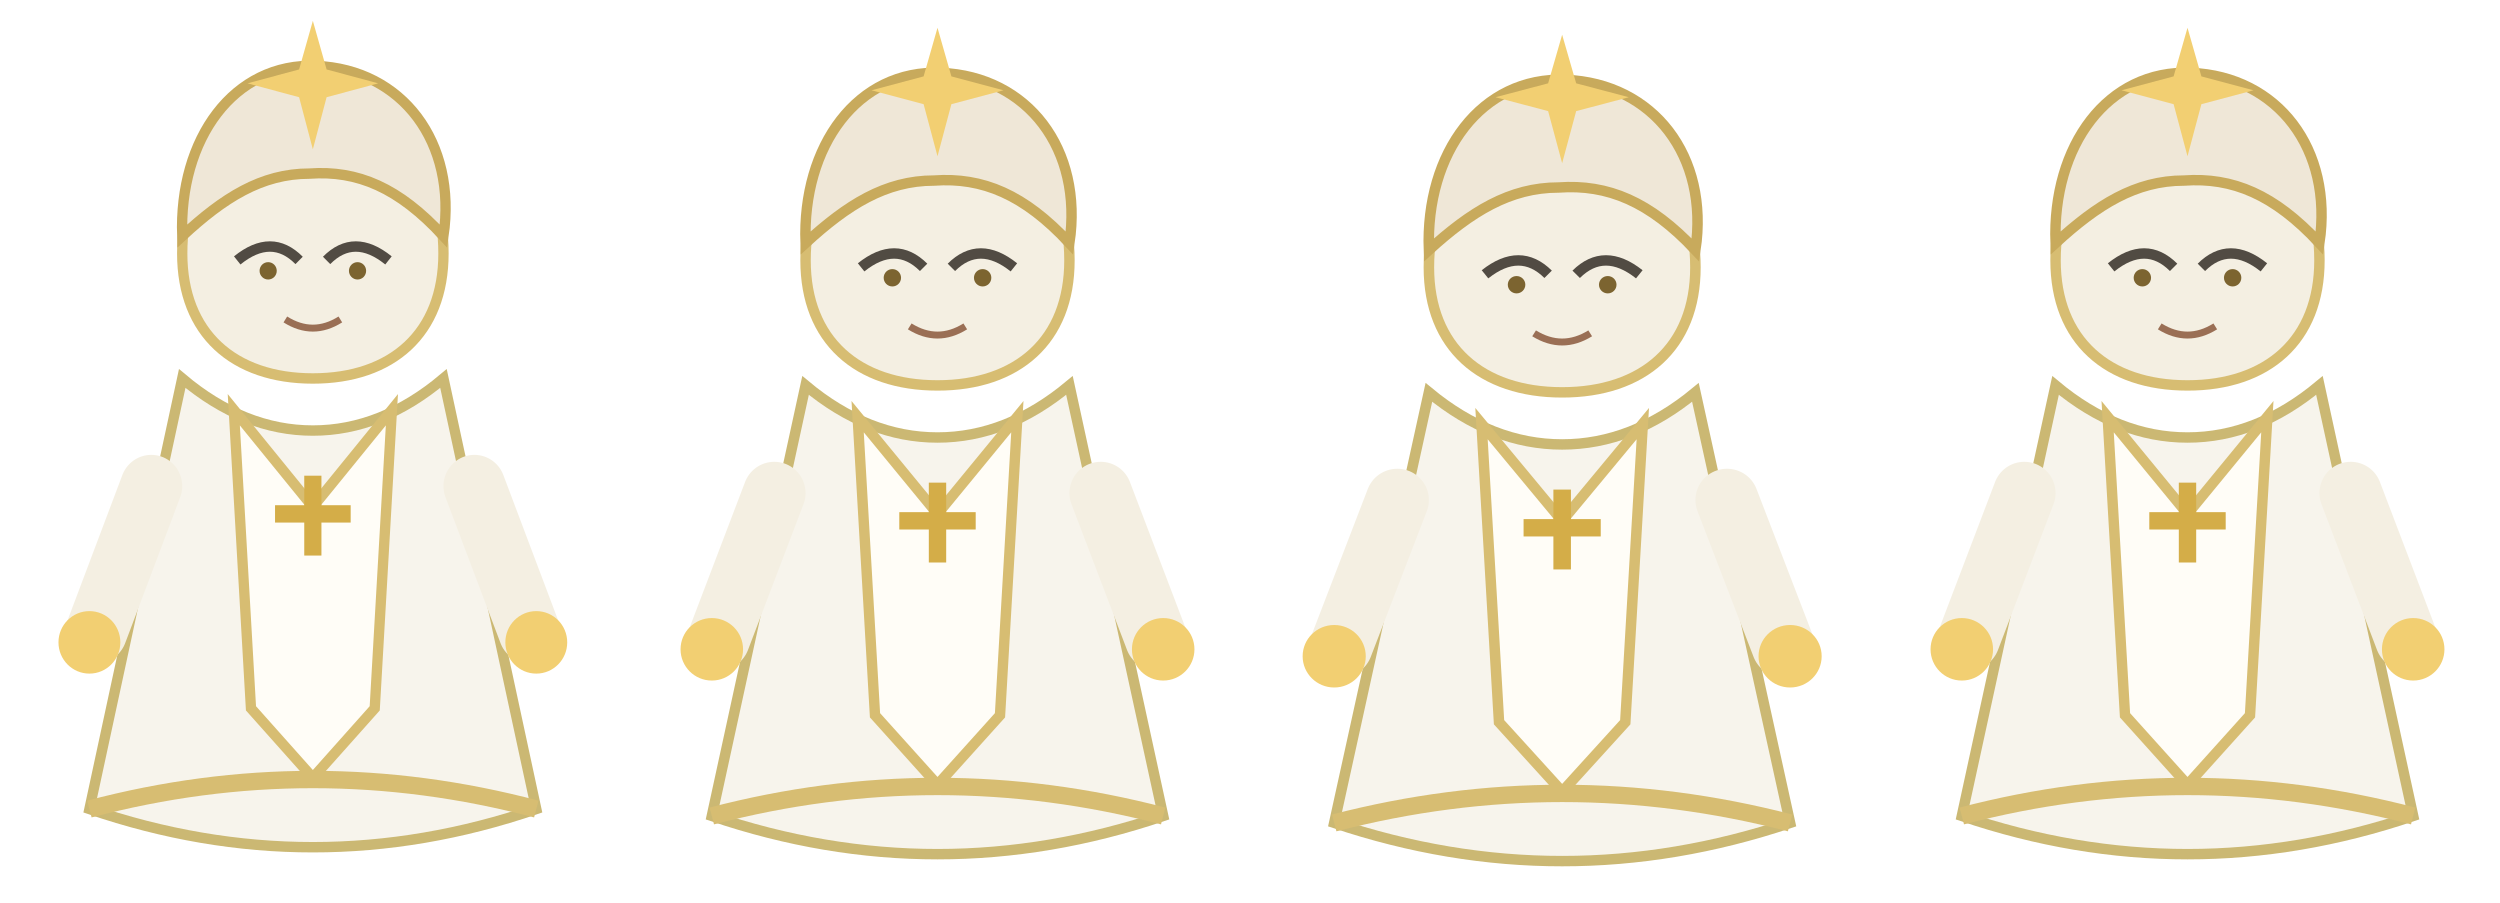
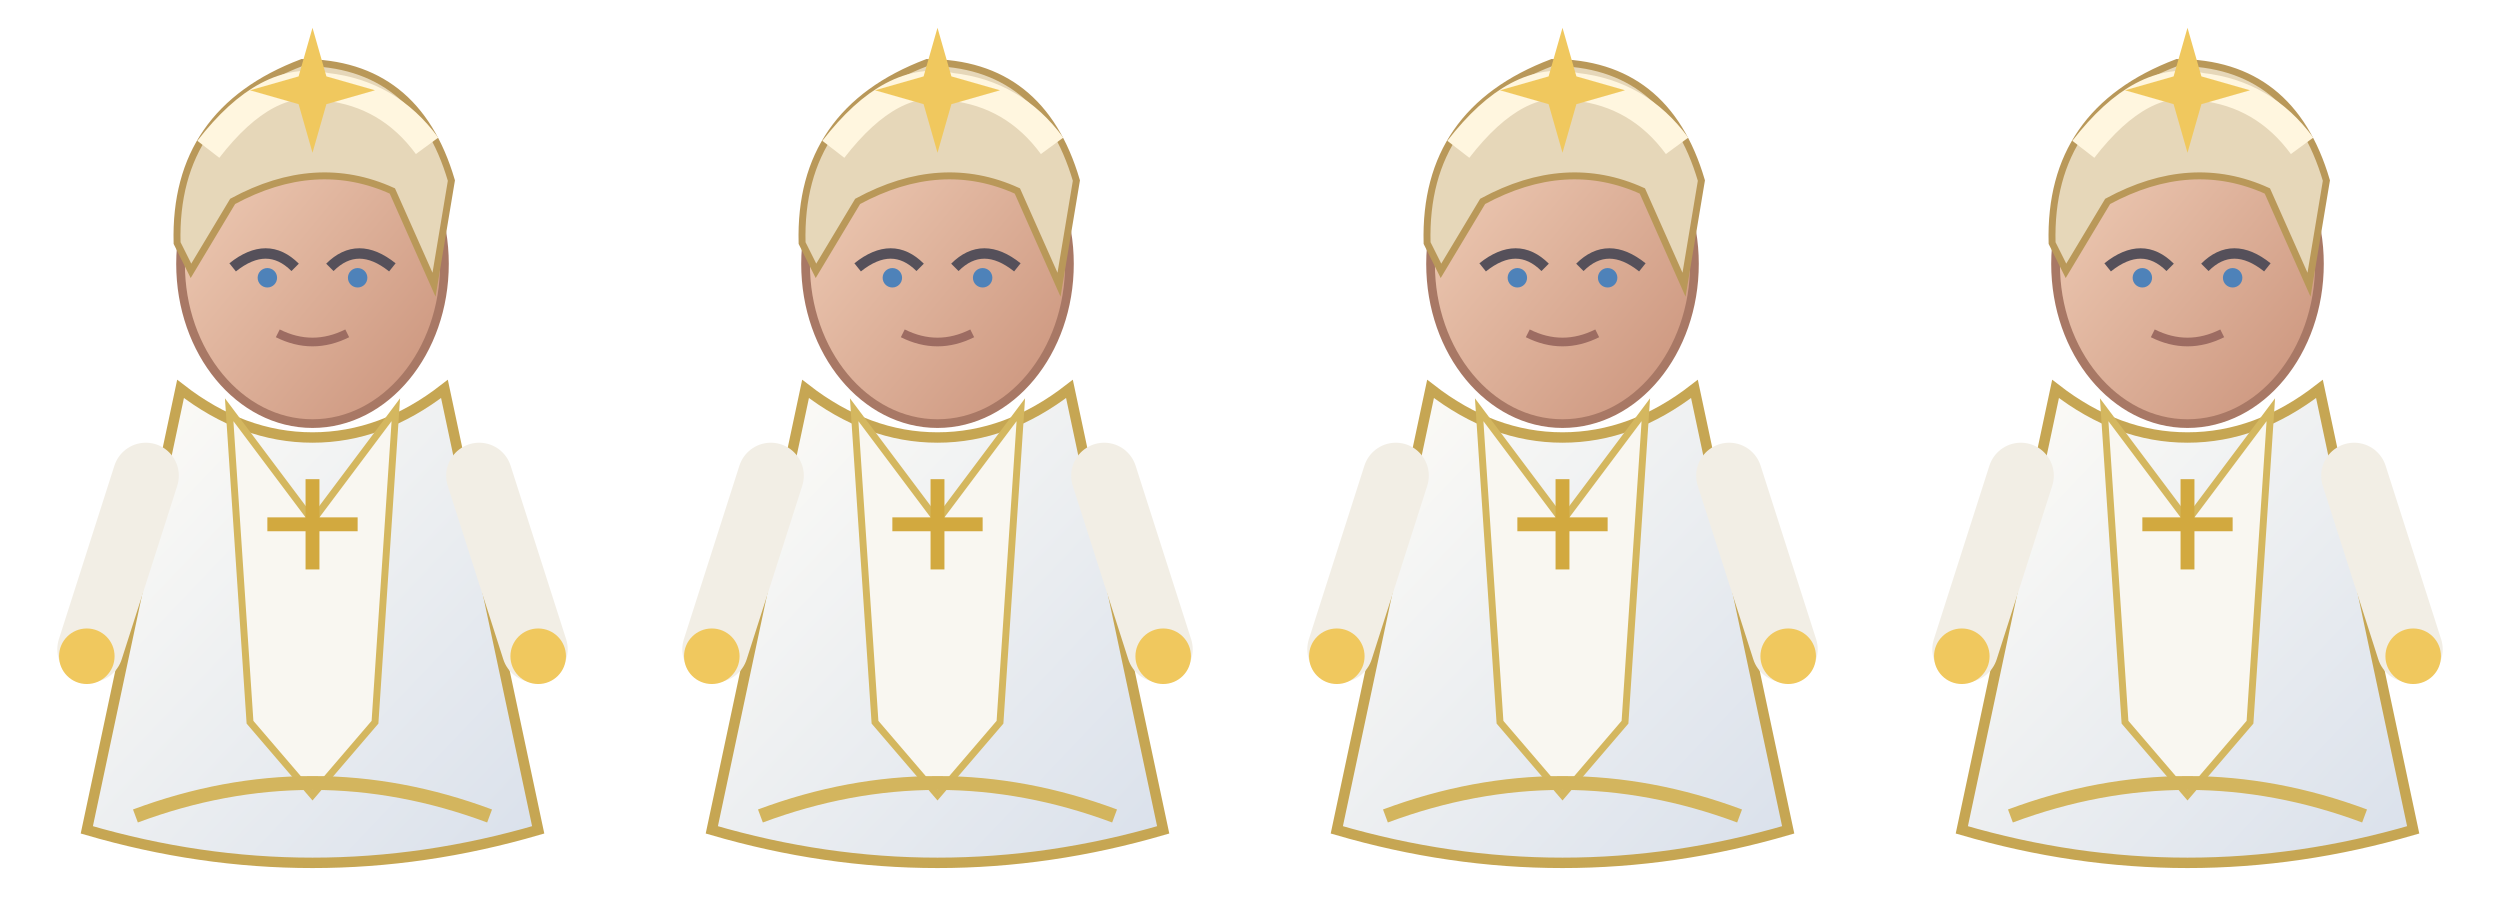
<svg xmlns="http://www.w3.org/2000/svg" width="720" height="260" viewBox="0 0 720 260">
-   <g transform="translate(1,-2) scale(0.99,1)">
+   <g transform="translate(0,0)">
+     <defs>
+       <linearGradient id="skin" x1="0" y1="0" x2="1" y2="1">
+         <stop offset="0" stop-color="#f3d2bc" />
+         <stop offset="1" stop-color="#c99179" />
+       </linearGradient>
+       <linearGradient id="coat" x1="0" y1="0" x2="0.9" y2="1">
+         <stop offset="0" stop-color="#252833" />
+         <stop offset="1" stop-color="#0c0d12" />
+       </linearGradient>
+       <linearGradient id="white" x1="0" y1="0" x2="1" y2="1">
+         <stop offset="0" stop-color="#fffdf7" />
+         <stop offset="1" stop-color="#d9e0eb" />
+       </linearGradient>
+       <linearGradient id="purple" x1="0" y1="0" x2="1" y2="1">
+         <stop offset="0" stop-color="#332044" />
+         <stop offset="1" stop-color="#100d19" />
+       </linearGradient>
+       <linearGradient id="red" x1="0" y1="0" x2="1" y2="1">
+         <stop offset="0" stop-color="#3a1b24" />
+         <stop offset="1" stop-color="#111116" />
+       </linearGradient>
+     </defs>
    <rect width="180" height="260" fill="none" />
-     <path d="M90 34 C66 34 52 51 52 75 C52 98 67 111 90 111 C113 111 128 98 128 75 C128 51 114 34 90 34Z" fill="#f4efe2" stroke="#d7bd72" stroke-width="3" />
-     <path d="M52 70 C51 42 67 20 91 21 C116 22 132 43 128 70 C115 56 103 51 89 52 C75 52 64 59 52 70Z" fill="#efe7d7" stroke="#c8aa5c" stroke-width="3" />
-     <path d="M68 77 Q78 69 86 77 M94 77 Q102 69 112 77" fill="none" stroke="#514b43" stroke-width="3" />
-     <circle cx="77" cy="80" r="2.5" fill="#7c6430" />
-     <circle cx="103" cy="80" r="2.5" fill="#7c6430" />
-     <path d="M82 94 Q90 99 98 94" fill="none" stroke="#9a6f55" stroke-width="2" />
-     <path d="M90 8 L94 22 L109 26 L94 30 L90 45 L86 30 L71 26 L86 22Z" fill="#f2cf72" />
-     <path d="M52 111 L25 235 Q90 257 155 235 L128 111 Q110 126 90 126 Q70 126 52 111Z" fill="#f7f4ec" stroke="#cbb873" stroke-width="3" />
-     <path d="M25 235 Q90 218 155 235" fill="none" stroke="#d7bd72" stroke-width="5" />
-     <path d="M67 120 L90 148 L113 120 L108 206 L90 226 L72 206Z" fill="#fffdf7" stroke="#d7bd72" stroke-width="3" />
-     <path d="M79 150 H101 M90 139 V162" stroke="#d4ad48" stroke-width="5" />
-     <path d="M43 142 L27 184 M137 142 L153 184" stroke="#f4efe2" stroke-width="18" stroke-linecap="round" />
-     <circle cx="25" cy="187" r="9" fill="#f2cf72" />
-     <circle cx="155" cy="187" r="9" fill="#f2cf72" />
+     <ellipse cx="90" cy="76" rx="38" ry="46" fill="url(#skin)" stroke="#a87865" stroke-width="2.5" />
+     <path d="M51 70Q50 32 87 18Q120 18 130 52L125 82L113 55Q91 45 67 58L55 78Z" fill="#e6d7b9" stroke="#b99859" stroke-width="2" />
+     <path d="M60 43Q77 21 94 25Q112 27 123 42" fill="none" stroke="#fff6df" stroke-width="8" />
+     <path d="M67 77Q77 69 85 77M95 77Q103 69 113 77" fill="none" stroke="#55505a" stroke-width="3" />
+     <circle cx="77" cy="80" r="2.8" fill="#4e82b9" />
+     <circle cx="103" cy="80" r="2.8" fill="#4e82b9" />
+     <path d="M80 96Q90 101 100 96" fill="none" stroke="#9d6c62" stroke-width="2.5" />
+     <path d="M90 8L94 22L108 26L94 30L90 44L86 30L72 26L86 22Z" fill="#f0c85e" />
+     <path d="M52 112L25 239Q90 258 155 239L128 112Q110 126 90 126Q70 126 52 112Z" fill="url(#white)" stroke="#c6a653" stroke-width="3" />
+     <path d="M66 118L90 150L114 118L108 208L90 229L72 208Z" fill="#f9f7f1" stroke="#d4b75f" stroke-width="2" />
+     <path d="M90 138V164M77 151H103" stroke="#d2a93f" stroke-width="4" />
+     <path d="M42 137L26 187M138 137L154 187" stroke="#f2eee5" stroke-width="19" stroke-linecap="round" />
+     <circle cx="25" cy="189" r="8" fill="#f0c85e" />
+     <circle cx="155" cy="189" r="8" fill="#f0c85e" />
+     <path d="M39 235Q90 216 141 235" fill="none" stroke="#d3b55e" stroke-width="4" />
  </g>
-   <g transform="translate(180,0) scale(1,1)">
+   <g transform="translate(180,0)">
+     <defs>
+       <linearGradient id="skin" x1="0" y1="0" x2="1" y2="1">
+         <stop offset="0" stop-color="#f3d2bc" />
+         <stop offset="1" stop-color="#c99179" />
+       </linearGradient>
+       <linearGradient id="coat" x1="0" y1="0" x2="0.9" y2="1">
+         <stop offset="0" stop-color="#252833" />
+         <stop offset="1" stop-color="#0c0d12" />
+       </linearGradient>
+       <linearGradient id="white" x1="0" y1="0" x2="1" y2="1">
+         <stop offset="0" stop-color="#fffdf7" />
+         <stop offset="1" stop-color="#d9e0eb" />
+       </linearGradient>
+       <linearGradient id="purple" x1="0" y1="0" x2="1" y2="1">
+         <stop offset="0" stop-color="#332044" />
+         <stop offset="1" stop-color="#100d19" />
+       </linearGradient>
+       <linearGradient id="red" x1="0" y1="0" x2="1" y2="1">
+         <stop offset="0" stop-color="#3a1b24" />
+         <stop offset="1" stop-color="#111116" />
+       </linearGradient>
+     </defs>
    <rect width="180" height="260" fill="none" />
-     <path d="M90 34 C66 34 52 51 52 75 C52 98 67 111 90 111 C113 111 128 98 128 75 C128 51 114 34 90 34Z" fill="#f4efe2" stroke="#d7bd72" stroke-width="3" />
-     <path d="M52 70 C51 42 67 20 91 21 C116 22 132 43 128 70 C115 56 103 51 89 52 C75 52 64 59 52 70Z" fill="#efe7d7" stroke="#c8aa5c" stroke-width="3" />
-     <path d="M68 77 Q78 69 86 77 M94 77 Q102 69 112 77" fill="none" stroke="#514b43" stroke-width="3" />
-     <circle cx="77" cy="80" r="2.5" fill="#7c6430" />
-     <circle cx="103" cy="80" r="2.5" fill="#7c6430" />
-     <path d="M82 94 Q90 99 98 94" fill="none" stroke="#9a6f55" stroke-width="2" />
-     <path d="M90 8 L94 22 L109 26 L94 30 L90 45 L86 30 L71 26 L86 22Z" fill="#f2cf72" />
-     <path d="M52 111 L25 235 Q90 257 155 235 L128 111 Q110 126 90 126 Q70 126 52 111Z" fill="#f7f4ec" stroke="#cbb873" stroke-width="3" />
-     <path d="M25 235 Q90 218 155 235" fill="none" stroke="#d7bd72" stroke-width="5" />
-     <path d="M67 120 L90 148 L113 120 L108 206 L90 226 L72 206Z" fill="#fffdf7" stroke="#d7bd72" stroke-width="3" />
-     <path d="M79 150 H101 M90 139 V162" stroke="#d4ad48" stroke-width="5" />
-     <path d="M43 142 L27 184 M137 142 L153 184" stroke="#f4efe2" stroke-width="18" stroke-linecap="round" />
-     <circle cx="25" cy="187" r="9" fill="#f2cf72" />
-     <circle cx="155" cy="187" r="9" fill="#f2cf72" />
+     <ellipse cx="90" cy="76" rx="38" ry="46" fill="url(#skin)" stroke="#a87865" stroke-width="2.5" />
+     <path d="M51 70Q50 32 87 18Q120 18 130 52L125 82L113 55Q91 45 67 58L55 78Z" fill="#e6d7b9" stroke="#b99859" stroke-width="2" />
+     <path d="M60 43Q77 21 94 25Q112 27 123 42" fill="none" stroke="#fff6df" stroke-width="8" />
+     <path d="M67 77Q77 69 85 77M95 77Q103 69 113 77" fill="none" stroke="#55505a" stroke-width="3" />
+     <circle cx="77" cy="80" r="2.8" fill="#4e82b9" />
+     <circle cx="103" cy="80" r="2.8" fill="#4e82b9" />
+     <path d="M80 96Q90 101 100 96" fill="none" stroke="#9d6c62" stroke-width="2.5" />
+     <path d="M90 8L94 22L108 26L94 30L90 44L86 30L72 26L86 22Z" fill="#f0c85e" />
+     <path d="M52 112L25 239Q90 258 155 239L128 112Q110 126 90 126Q70 126 52 112Z" fill="url(#white)" stroke="#c6a653" stroke-width="3" />
+     <path d="M66 118L90 150L114 118L108 208L90 229L72 208Z" fill="#f9f7f1" stroke="#d4b75f" stroke-width="2" />
+     <path d="M90 138V164M77 151H103" stroke="#d2a93f" stroke-width="4" />
+     <path d="M42 137L26 187M138 137L154 187" stroke="#f2eee5" stroke-width="19" stroke-linecap="round" />
+     <circle cx="25" cy="189" r="8" fill="#f0c85e" />
+     <circle cx="155" cy="189" r="8" fill="#f0c85e" />
+     <path d="M39 235Q90 216 141 235" fill="none" stroke="#d3b55e" stroke-width="4" />
  </g>
-   <g transform="translate(359,2) scale(1.01,1)">
+   <g transform="translate(360,0)">
+     <defs>
+       <linearGradient id="skin" x1="0" y1="0" x2="1" y2="1">
+         <stop offset="0" stop-color="#f3d2bc" />
+         <stop offset="1" stop-color="#c99179" />
+       </linearGradient>
+       <linearGradient id="coat" x1="0" y1="0" x2="0.9" y2="1">
+         <stop offset="0" stop-color="#252833" />
+         <stop offset="1" stop-color="#0c0d12" />
+       </linearGradient>
+       <linearGradient id="white" x1="0" y1="0" x2="1" y2="1">
+         <stop offset="0" stop-color="#fffdf7" />
+         <stop offset="1" stop-color="#d9e0eb" />
+       </linearGradient>
+       <linearGradient id="purple" x1="0" y1="0" x2="1" y2="1">
+         <stop offset="0" stop-color="#332044" />
+         <stop offset="1" stop-color="#100d19" />
+       </linearGradient>
+       <linearGradient id="red" x1="0" y1="0" x2="1" y2="1">
+         <stop offset="0" stop-color="#3a1b24" />
+         <stop offset="1" stop-color="#111116" />
+       </linearGradient>
+     </defs>
    <rect width="180" height="260" fill="none" />
-     <path d="M90 34 C66 34 52 51 52 75 C52 98 67 111 90 111 C113 111 128 98 128 75 C128 51 114 34 90 34Z" fill="#f4efe2" stroke="#d7bd72" stroke-width="3" />
-     <path d="M52 70 C51 42 67 20 91 21 C116 22 132 43 128 70 C115 56 103 51 89 52 C75 52 64 59 52 70Z" fill="#efe7d7" stroke="#c8aa5c" stroke-width="3" />
-     <path d="M68 77 Q78 69 86 77 M94 77 Q102 69 112 77" fill="none" stroke="#514b43" stroke-width="3" />
-     <circle cx="77" cy="80" r="2.5" fill="#7c6430" />
-     <circle cx="103" cy="80" r="2.5" fill="#7c6430" />
-     <path d="M82 94 Q90 99 98 94" fill="none" stroke="#9a6f55" stroke-width="2" />
-     <path d="M90 8 L94 22 L109 26 L94 30 L90 45 L86 30 L71 26 L86 22Z" fill="#f2cf72" />
-     <path d="M52 111 L25 235 Q90 257 155 235 L128 111 Q110 126 90 126 Q70 126 52 111Z" fill="#f7f4ec" stroke="#cbb873" stroke-width="3" />
-     <path d="M25 235 Q90 218 155 235" fill="none" stroke="#d7bd72" stroke-width="5" />
-     <path d="M67 120 L90 148 L113 120 L108 206 L90 226 L72 206Z" fill="#fffdf7" stroke="#d7bd72" stroke-width="3" />
-     <path d="M79 150 H101 M90 139 V162" stroke="#d4ad48" stroke-width="5" />
-     <path d="M43 142 L27 184 M137 142 L153 184" stroke="#f4efe2" stroke-width="18" stroke-linecap="round" />
-     <circle cx="25" cy="187" r="9" fill="#f2cf72" />
-     <circle cx="155" cy="187" r="9" fill="#f2cf72" />
+     <ellipse cx="90" cy="76" rx="38" ry="46" fill="url(#skin)" stroke="#a87865" stroke-width="2.5" />
+     <path d="M51 70Q50 32 87 18Q120 18 130 52L125 82L113 55Q91 45 67 58L55 78Z" fill="#e6d7b9" stroke="#b99859" stroke-width="2" />
+     <path d="M60 43Q77 21 94 25Q112 27 123 42" fill="none" stroke="#fff6df" stroke-width="8" />
+     <path d="M67 77Q77 69 85 77M95 77Q103 69 113 77" fill="none" stroke="#55505a" stroke-width="3" />
+     <circle cx="77" cy="80" r="2.8" fill="#4e82b9" />
+     <circle cx="103" cy="80" r="2.8" fill="#4e82b9" />
+     <path d="M80 96Q90 101 100 96" fill="none" stroke="#9d6c62" stroke-width="2.5" />
+     <path d="M90 8L94 22L108 26L94 30L90 44L86 30L72 26L86 22Z" fill="#f0c85e" />
+     <path d="M52 112L25 239Q90 258 155 239L128 112Q110 126 90 126Q70 126 52 112Z" fill="url(#white)" stroke="#c6a653" stroke-width="3" />
+     <path d="M66 118L90 150L114 118L108 208L90 229L72 208Z" fill="#f9f7f1" stroke="#d4b75f" stroke-width="2" />
+     <path d="M90 138V164M77 151H103" stroke="#d2a93f" stroke-width="4" />
+     <path d="M42 137L26 187M138 137L154 187" stroke="#f2eee5" stroke-width="19" stroke-linecap="round" />
+     <circle cx="25" cy="189" r="8" fill="#f0c85e" />
+     <circle cx="155" cy="189" r="8" fill="#f0c85e" />
+     <path d="M39 235Q90 216 141 235" fill="none" stroke="#d3b55e" stroke-width="4" />
  </g>
-   <g transform="translate(540,0) scale(1,1)">
+   <g transform="translate(540,0)">
+     <defs>
+       <linearGradient id="skin" x1="0" y1="0" x2="1" y2="1">
+         <stop offset="0" stop-color="#f3d2bc" />
+         <stop offset="1" stop-color="#c99179" />
+       </linearGradient>
+       <linearGradient id="coat" x1="0" y1="0" x2="0.9" y2="1">
+         <stop offset="0" stop-color="#252833" />
+         <stop offset="1" stop-color="#0c0d12" />
+       </linearGradient>
+       <linearGradient id="white" x1="0" y1="0" x2="1" y2="1">
+         <stop offset="0" stop-color="#fffdf7" />
+         <stop offset="1" stop-color="#d9e0eb" />
+       </linearGradient>
+       <linearGradient id="purple" x1="0" y1="0" x2="1" y2="1">
+         <stop offset="0" stop-color="#332044" />
+         <stop offset="1" stop-color="#100d19" />
+       </linearGradient>
+       <linearGradient id="red" x1="0" y1="0" x2="1" y2="1">
+         <stop offset="0" stop-color="#3a1b24" />
+         <stop offset="1" stop-color="#111116" />
+       </linearGradient>
+     </defs>
    <rect width="180" height="260" fill="none" />
-     <path d="M90 34 C66 34 52 51 52 75 C52 98 67 111 90 111 C113 111 128 98 128 75 C128 51 114 34 90 34Z" fill="#f4efe2" stroke="#d7bd72" stroke-width="3" />
-     <path d="M52 70 C51 42 67 20 91 21 C116 22 132 43 128 70 C115 56 103 51 89 52 C75 52 64 59 52 70Z" fill="#efe7d7" stroke="#c8aa5c" stroke-width="3" />
-     <path d="M68 77 Q78 69 86 77 M94 77 Q102 69 112 77" fill="none" stroke="#514b43" stroke-width="3" />
-     <circle cx="77" cy="80" r="2.5" fill="#7c6430" />
-     <circle cx="103" cy="80" r="2.5" fill="#7c6430" />
-     <path d="M82 94 Q90 99 98 94" fill="none" stroke="#9a6f55" stroke-width="2" />
-     <path d="M90 8 L94 22 L109 26 L94 30 L90 45 L86 30 L71 26 L86 22Z" fill="#f2cf72" />
-     <path d="M52 111 L25 235 Q90 257 155 235 L128 111 Q110 126 90 126 Q70 126 52 111Z" fill="#f7f4ec" stroke="#cbb873" stroke-width="3" />
-     <path d="M25 235 Q90 218 155 235" fill="none" stroke="#d7bd72" stroke-width="5" />
-     <path d="M67 120 L90 148 L113 120 L108 206 L90 226 L72 206Z" fill="#fffdf7" stroke="#d7bd72" stroke-width="3" />
-     <path d="M79 150 H101 M90 139 V162" stroke="#d4ad48" stroke-width="5" />
-     <path d="M43 142 L27 184 M137 142 L153 184" stroke="#f4efe2" stroke-width="18" stroke-linecap="round" />
-     <circle cx="25" cy="187" r="9" fill="#f2cf72" />
-     <circle cx="155" cy="187" r="9" fill="#f2cf72" />
+     <ellipse cx="90" cy="76" rx="38" ry="46" fill="url(#skin)" stroke="#a87865" stroke-width="2.5" />
+     <path d="M51 70Q50 32 87 18Q120 18 130 52L125 82L113 55Q91 45 67 58L55 78Z" fill="#e6d7b9" stroke="#b99859" stroke-width="2" />
+     <path d="M60 43Q77 21 94 25Q112 27 123 42" fill="none" stroke="#fff6df" stroke-width="8" />
+     <path d="M67 77Q77 69 85 77M95 77Q103 69 113 77" fill="none" stroke="#55505a" stroke-width="3" />
+     <circle cx="77" cy="80" r="2.8" fill="#4e82b9" />
+     <circle cx="103" cy="80" r="2.8" fill="#4e82b9" />
+     <path d="M80 96Q90 101 100 96" fill="none" stroke="#9d6c62" stroke-width="2.5" />
+     <path d="M90 8L94 22L108 26L94 30L90 44L86 30L72 26L86 22Z" fill="#f0c85e" />
+     <path d="M52 112L25 239Q90 258 155 239L128 112Q110 126 90 126Q70 126 52 112Z" fill="url(#white)" stroke="#c6a653" stroke-width="3" />
+     <path d="M66 118L90 150L114 118L108 208L90 229L72 208Z" fill="#f9f7f1" stroke="#d4b75f" stroke-width="2" />
+     <path d="M90 138V164M77 151H103" stroke="#d2a93f" stroke-width="4" />
+     <path d="M42 137L26 187M138 137L154 187" stroke="#f2eee5" stroke-width="19" stroke-linecap="round" />
+     <circle cx="25" cy="189" r="8" fill="#f0c85e" />
+     <circle cx="155" cy="189" r="8" fill="#f0c85e" />
+     <path d="M39 235Q90 216 141 235" fill="none" stroke="#d3b55e" stroke-width="4" />
  </g>
</svg>
